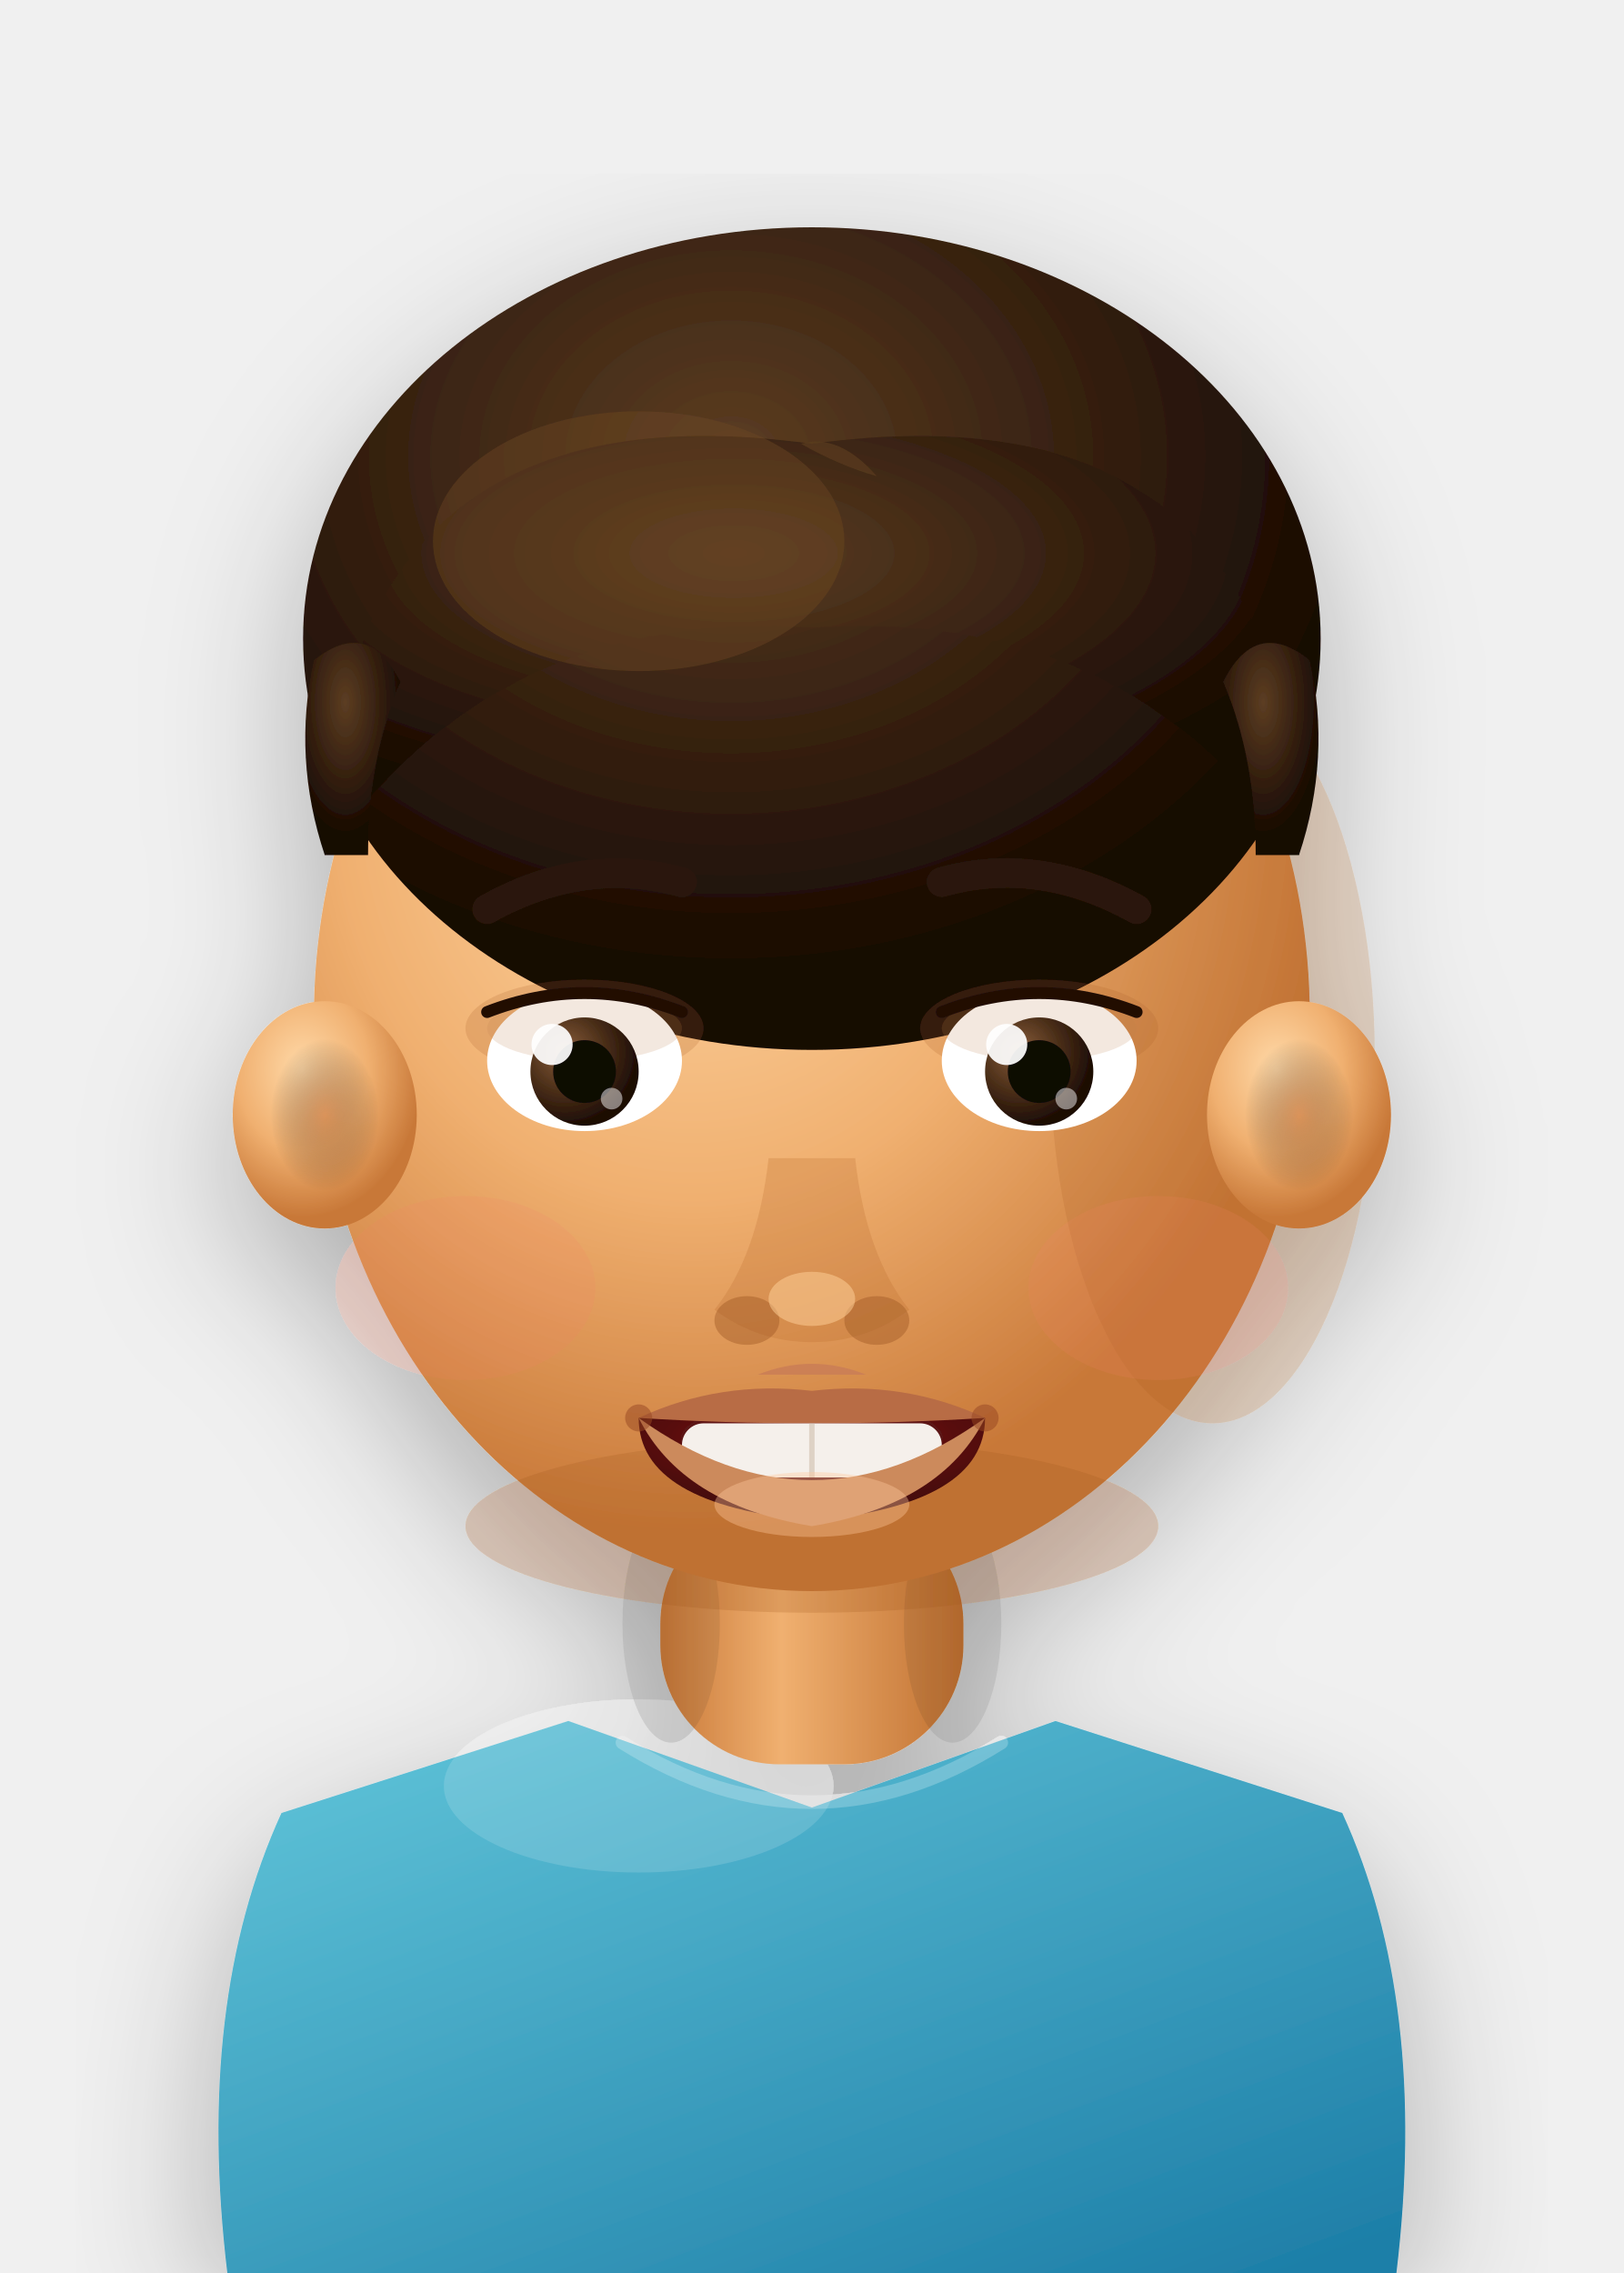
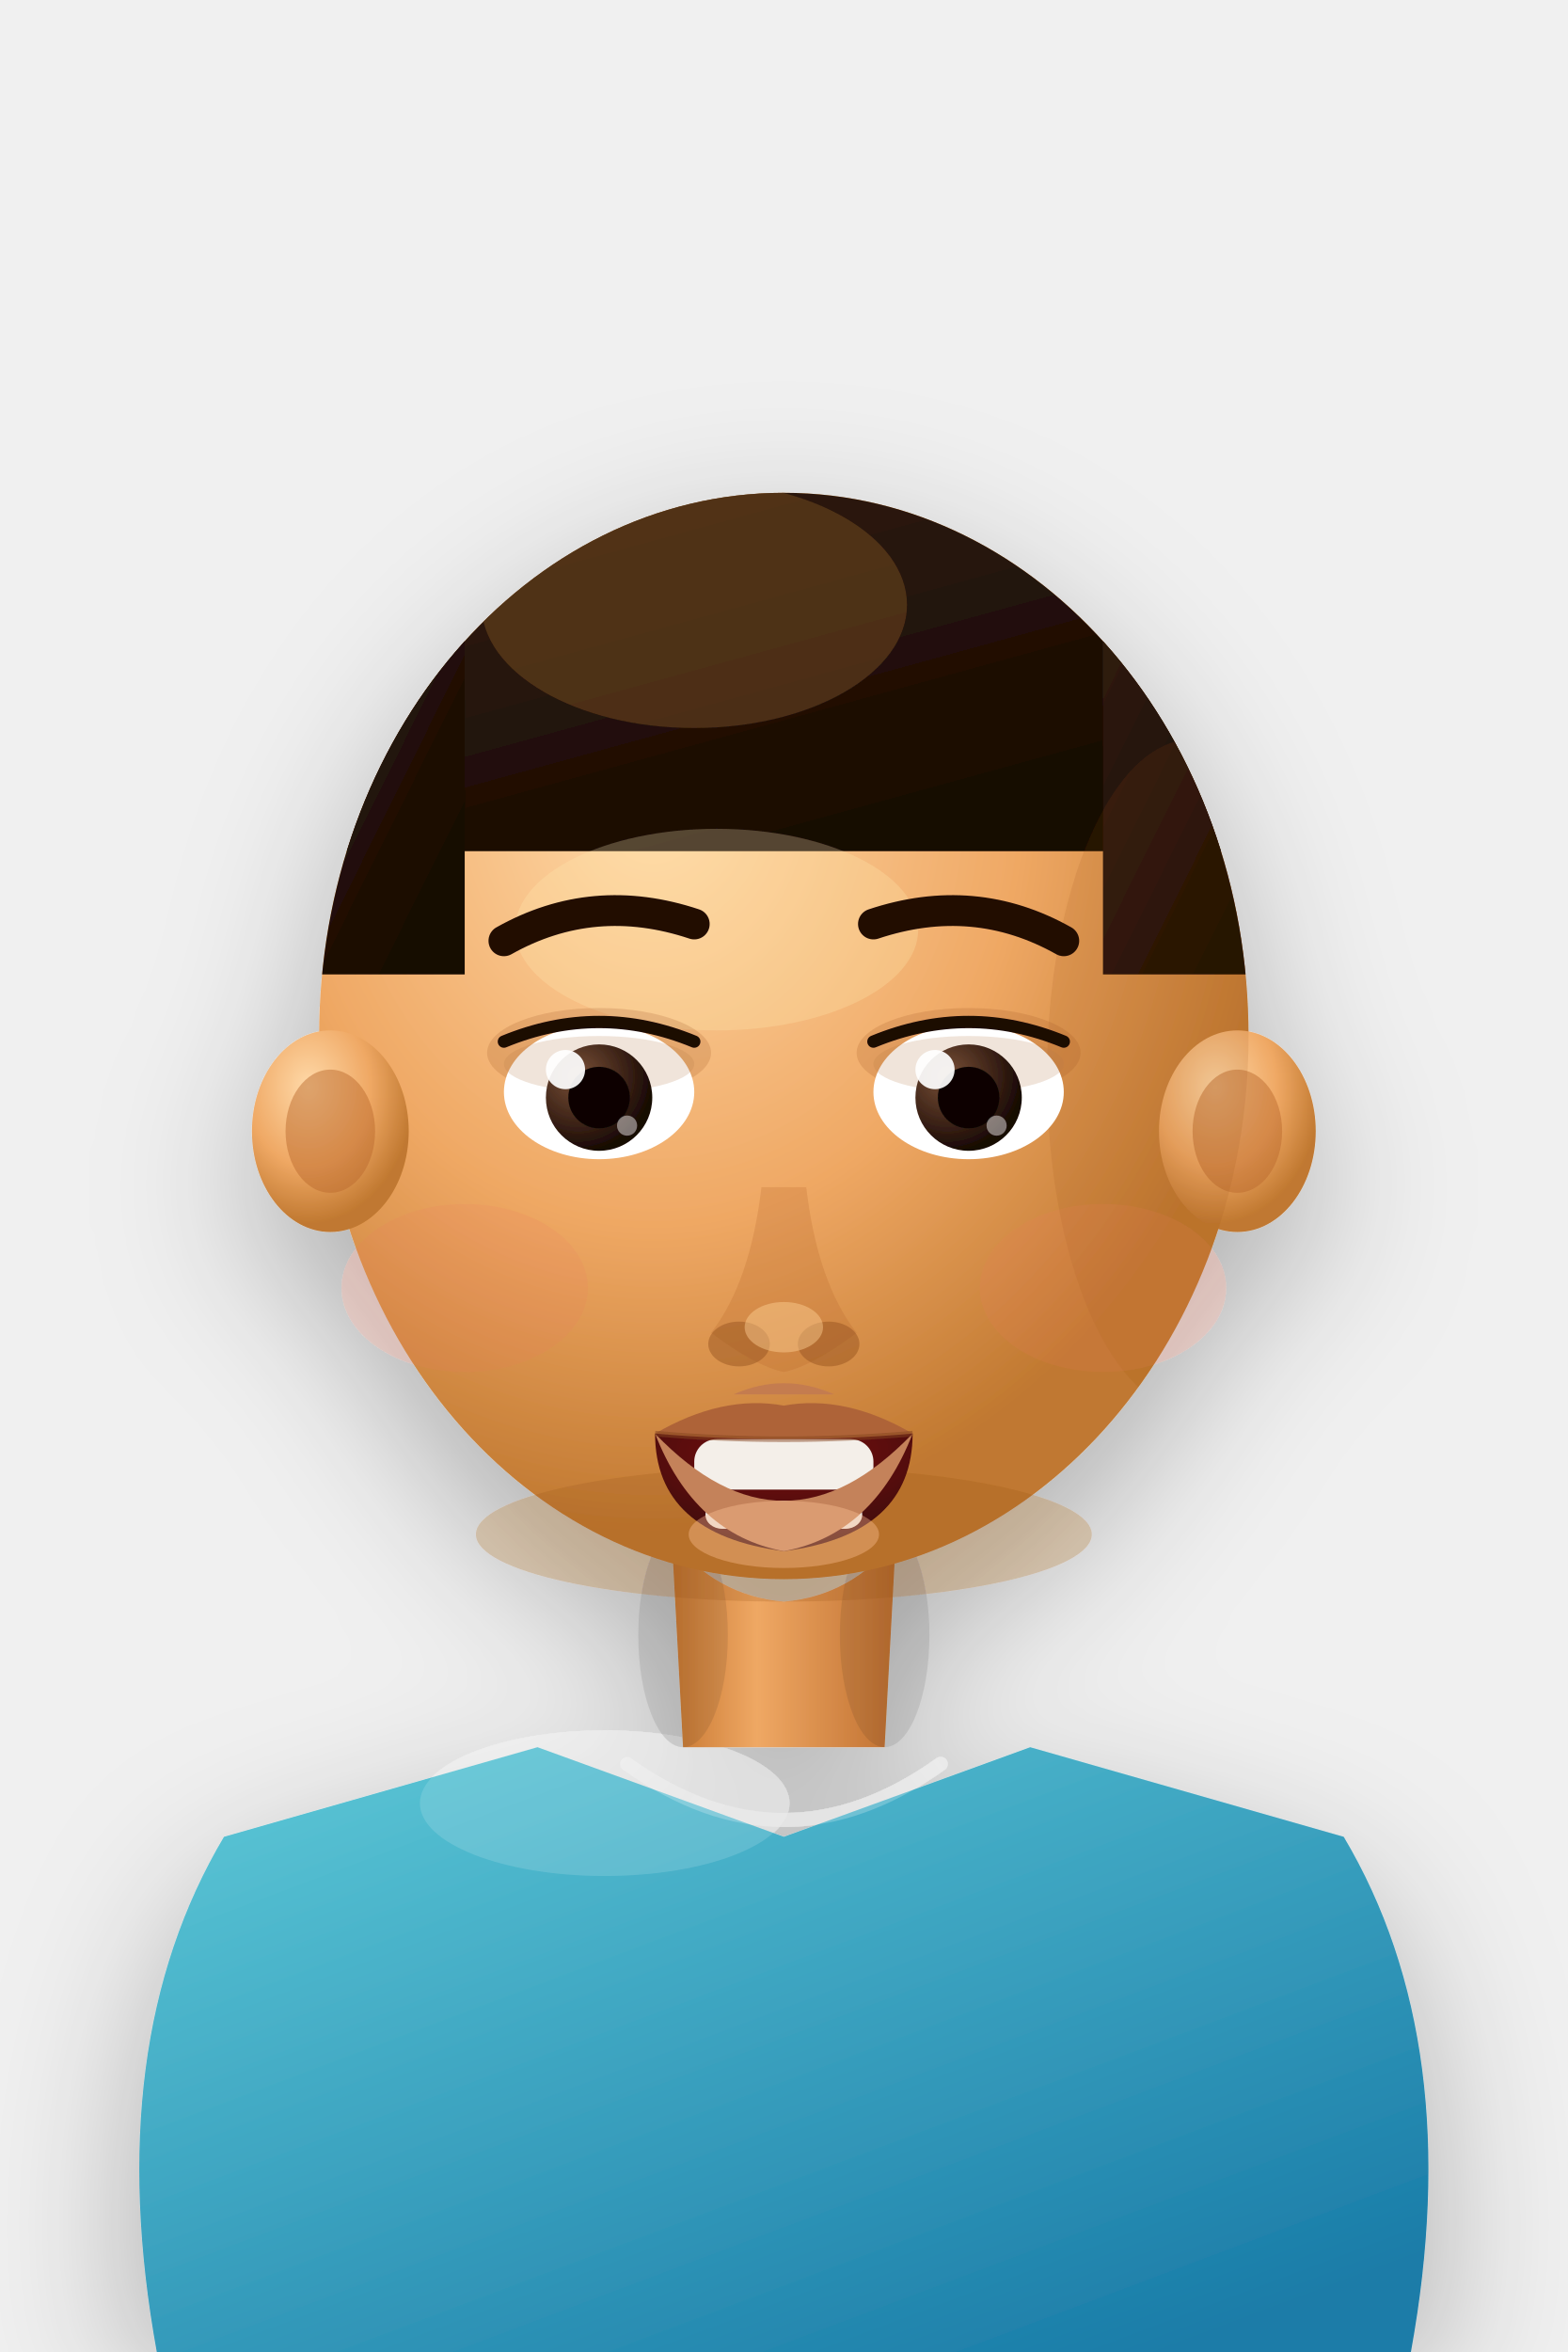
- <svg xmlns="http://www.w3.org/2000/svg" viewBox="0 0 300 420" fill="none">
+ <svg xmlns="http://www.w3.org/2000/svg" viewBox="0 0 280 420" fill="none">
  <defs>
-     <radialGradient id="sg" cx="38%" cy="30%" r="65%">
+     <radialGradient id="skin" cx="36%" cy="28%" r="68%">
      <stop offset="0%" stop-color="#FFD9A8" />
-       <stop offset="55%" stop-color="#F0B070" />
-       <stop offset="100%" stop-color="#C87838" />
+       <stop offset="58%" stop-color="#EFA864" />
+       <stop offset="100%" stop-color="#C07830" />
    </radialGradient>
-     <radialGradient id="hg" cx="42%" cy="28%" r="62%">
-       <stop offset="0%" stop-color="#5C3D22" />
-       <stop offset="100%" stop-color="#180A02" />
+     <linearGradient id="hair" x1="35%" y1="0%" x2="65%" y2="100%">
+       <stop offset="0%" stop-color="#4A3018" />
+       <stop offset="100%" stop-color="#160802" />
+     </linearGradient>
+     <linearGradient id="shirt" x1="0%" y1="0%" x2="80%" y2="100%">
+       <stop offset="0%" stop-color="#5ECAD8" />
+       <stop offset="100%" stop-color="#1A7CA8" />
+     </linearGradient>
+     <radialGradient id="iris" cx="30%" cy="30%" r="70%">
+       <stop offset="0%" stop-color="#7A5038" />
+       <stop offset="100%" stop-color="#190904" />
    </radialGradient>
-     <linearGradient id="shirt" x1="10%" y1="0%" x2="90%" y2="100%">
-       <stop offset="0%" stop-color="#5FC3D8" />
-       <stop offset="100%" stop-color="#1E7FA8" />
-     </linearGradient>
-     <radialGradient id="iris" cx="32%" cy="32%" r="68%">
-       <stop offset="0%" stop-color="#8B5E3C" />
-       <stop offset="55%" stop-color="#4A2E18" />
-       <stop offset="100%" stop-color="#1C0C04" />
-     </radialGradient>
-     <linearGradient id="nk" x1="0%" y1="0%" x2="100%" y2="0%">
-       <stop offset="0%" stop-color="#C87838" />
-       <stop offset="40%" stop-color="#F0B070" />
+     <linearGradient id="neck" x1="0%" y1="0%" x2="100%" y2="0%">
+       <stop offset="0%" stop-color="#C87832" />
+       <stop offset="38%" stop-color="#EFA864" />
      <stop offset="100%" stop-color="#C07030" />
    </linearGradient>
-     <radialGradient id="earIn" cx="50%" cy="50%" r="50%">
-       <stop offset="0%" stop-color="#C06830" stop-opacity="0.5" />
-       <stop offset="100%" stop-color="transparent" />
+     <radialGradient id="mouthIn" cx="50%" cy="15%" r="85%">
+       <stop offset="0%" stop-color="#7A1818" />
+       <stop offset="100%" stop-color="#380606" />
    </radialGradient>
-     <radialGradient id="mouthIn" cx="50%" cy="20%" r="80%">
-       <stop offset="0%" stop-color="#7A1A1A" />
-       <stop offset="100%" stop-color="#3A0808" />
-     </radialGradient>
+     <clipPath id="hclip">
+       <ellipse cx="140" cy="185" rx="83" ry="97" />
+     </clipPath>
    <filter id="drop" x="-12%" y="-5%" width="124%" height="118%">
      <feDropShadow dx="0" dy="10" stdDeviation="14" flood-color="rgba(0,0,0,0.28)" />
    </filter>
  </defs>
  <g filter="url(#drop)">
-     <ellipse cx="150" cy="418" rx="108" ry="22" fill="url(#shirt)" opacity="0.8" />
-     <path d="M42 420 Q36 370 52 335 L105 318 L150 334 L195 318 L248 335 Q264 370 258 420Z" fill="url(#shirt)" />
-     <ellipse cx="118" cy="330" rx="36" ry="16" fill="white" opacity="0.14" />
-     <path d="M115 322 Q150 344 185 322" stroke="rgba(255,255,255,0.22)" stroke-width="2.5" fill="none" stroke-linecap="round" />
-     <rect x="122" y="278" width="56" height="48" rx="22" fill="url(#nk)" />
-     <ellipse cx="124" cy="300" rx="9" ry="22" fill="rgba(0,0,0,0.08)" />
-     <ellipse cx="176" cy="300" rx="9" ry="22" fill="rgba(0,0,0,0.08)" />
-     <ellipse cx="150" cy="188" rx="92" ry="106" fill="url(#sg)" />
-     <ellipse cx="150" cy="282" rx="64" ry="16" fill="rgba(160,90,30,0.22)" />
-     <ellipse cx="224" cy="195" rx="30" ry="68" fill="rgba(160,85,25,0.16)" />
-     <ellipse cx="135" cy="132" rx="48" ry="34" fill="rgba(255,235,185,0.32)" />
-     <ellipse cx="60" cy="206" rx="17" ry="21" fill="url(#sg)" />
-     <ellipse cx="60" cy="206" rx="10" ry="14" fill="url(#earIn)" />
-     <ellipse cx="240" cy="206" rx="17" ry="21" fill="url(#sg)" />
-     <ellipse cx="240" cy="206" rx="10" ry="14" fill="url(#earIn)" />
-     <ellipse cx="150" cy="118" rx="94" ry="76" fill="url(#hg)" />
-     <path d="M60 158 Q62 70 150 82 Q238 70 240 158 Q208 112 150 116 Q92 112 60 158Z" fill="url(#hg)" />
-     <path d="M148 82 Q155 86 162 88 Q155 80 148 82Z" fill="rgba(90,60,30,0.7)" />
-     <ellipse cx="118" cy="100" rx="38" ry="24" fill="rgba(110,72,38,0.6)" opacity="0.7" />
-     <path d="M60 158 Q54 140 58 122 Q68 114 74 126 Q68 140 68 158Z" fill="url(#hg)" />
-     <path d="M240 158 Q246 140 242 122 Q232 114 226 126 Q232 140 232 158Z" fill="url(#hg)" />
-     <path d="M90 168 Q108 158 126 163" stroke="#2A1608" stroke-width="5.5" stroke-linecap="round" fill="none" />
-     <path d="M174 163 Q192 158 210 168" stroke="#2A1608" stroke-width="5.5" stroke-linecap="round" fill="none" />
-     <ellipse cx="108" cy="190" rx="22" ry="9" fill="rgba(170,95,40,0.2)" />
-     <ellipse cx="192" cy="190" rx="22" ry="9" fill="rgba(170,95,40,0.2)" />
-     <ellipse cx="108" cy="196" rx="18" ry="13" fill="white" />
-     <ellipse cx="192" cy="196" rx="18" ry="13" fill="white" />
-     <ellipse cx="108" cy="190" rx="18" ry="6" fill="rgba(190,130,80,0.18)" />
-     <ellipse cx="192" cy="190" rx="18" ry="6" fill="rgba(190,130,80,0.18)" />
-     <circle cx="108" cy="198" r="10" fill="url(#iris)" />
-     <circle cx="192" cy="198" r="10" fill="url(#iris)" />
-     <circle cx="108" cy="198" r="5.8" fill="#0E0806" />
-     <circle cx="192" cy="198" r="5.8" fill="#0E0806" />
-     <circle cx="102" cy="193" r="3.8" fill="white" opacity="0.92" />
-     <circle cx="186" cy="193" r="3.8" fill="white" opacity="0.92" />
-     <circle cx="113" cy="203" r="2" fill="white" opacity="0.48" />
-     <circle cx="197" cy="203" r="2" fill="white" opacity="0.48" />
-     <path d="M90 187 Q108 180 126 187" stroke="#200E06" stroke-width="2.2" fill="none" stroke-linecap="round" />
-     <path d="M174 187 Q192 180 210 187" stroke="#200E06" stroke-width="2.2" fill="none" stroke-linecap="round" />
-     <path d="M142 214 Q140 232 132 242 Q140 248 150 248 Q160 248 168 242 Q160 232 158 214" fill="rgba(185,105,45,0.24)" />
-     <ellipse cx="138" cy="244" rx="6" ry="4.5" fill="rgba(150,80,30,0.38)" />
-     <ellipse cx="162" cy="244" rx="6" ry="4.5" fill="rgba(150,80,30,0.38)" />
-     <ellipse cx="150" cy="240" rx="8" ry="5" fill="rgba(255,210,155,0.5)" />
-     <ellipse cx="86" cy="238" rx="24" ry="17" fill="rgba(238,130,100,0.16)" />
-     <ellipse cx="214" cy="238" rx="24" ry="17" fill="rgba(238,130,100,0.16)" />
-     <path d="M118 262 Q133 255 150 257 Q167 255 182 262 Q170 266 150 266 Q130 266 118 262Z" fill="#B86C44" />
-     <path d="M140 254 Q150 250 160 254" fill="#CC8055" />
-     <path d="M118 262 Q150 264 182 262 Q182 278 150 281 Q118 278 118 262Z" fill="url(#mouthIn)" />
-     <rect x="126" y="263" width="48" height="10" rx="4" fill="#F5F0EB" />
-     <line x1="150" y1="263" x2="150" y2="273" stroke="rgba(200,180,160,0.5)" stroke-width="1" />
-     <path d="M118 262 Q150 285 182 262 Q174 278 150 282 Q126 278 118 262Z" fill="#CC8A5C" />
-     <ellipse cx="150" cy="278" rx="18" ry="6" fill="rgba(255,200,155,0.38)" />
-     <circle cx="118" cy="262" r="2.5" fill="rgba(150,70,35,0.5)" />
-     <circle cx="182" cy="262" r="2.5" fill="rgba(150,70,35,0.5)" />
+     <path d="M28 420 Q18 365 40 328 L96 312 L140 328 L184 312 L240 328 Q262 365 252 420Z" fill="url(#shirt)" />
+     <ellipse cx="108" cy="322" rx="33" ry="13" fill="white" opacity="0.14" />
+     <path d="M112 315 Q140 335 168 315" stroke="rgba(255,255,255,0.22)" stroke-width="2.5" fill="none" stroke-linecap="round" />
+     <path d="M120 275 L122 312 L158 312 L160 275 Q152 285 140 286 Q128 285 120 275Z" fill="url(#neck)" />
+     <ellipse cx="122" cy="292" rx="8" ry="20" fill="rgba(0,0,0,0.09)" />
+     <ellipse cx="158" cy="292" rx="8" ry="20" fill="rgba(0,0,0,0.09)" />
+     <ellipse cx="140" cy="185" rx="83" ry="97" fill="url(#skin)" />
+     <g clip-path="url(#hclip)">
+       <rect x="57" y="0" width="166" height="152" fill="url(#hair)" />
+       <rect x="57" y="0" width="26" height="174" fill="url(#hair)" />
+       <rect x="197" y="0" width="26" height="174" fill="url(#hair)" />
+       <ellipse cx="124" cy="108" rx="38" ry="22" fill="rgba(105,68,32,0.6)" />
+     </g>
+     <ellipse cx="59" cy="202" rx="14" ry="18" fill="url(#skin)" />
+     <ellipse cx="59" cy="202" rx="8" ry="11" fill="rgba(185,105,45,0.48)" />
+     <ellipse cx="221" cy="202" rx="14" ry="18" fill="url(#skin)" />
+     <ellipse cx="221" cy="202" rx="8" ry="11" fill="rgba(185,105,45,0.48)" />
+     <ellipse cx="213" cy="192" rx="26" ry="60" fill="rgba(155,80,22,0.14)" clip-path="url(#hclip)" />
+     <ellipse cx="128" cy="166" rx="36" ry="18" fill="rgba(255,235,180,0.26)" clip-path="url(#hclip)" />
+     <ellipse cx="140" cy="274" rx="55" ry="12" fill="rgba(150,85,24,0.22)" />
+     <path d="M90 168 Q106 159 124 165" stroke="#220C04" stroke-width="5.5" stroke-linecap="round" fill="none" />
+     <path d="M156 165 Q174 159 190 168" stroke="#220C04" stroke-width="5.5" stroke-linecap="round" fill="none" />
+     <ellipse cx="107" cy="188" rx="20" ry="8" fill="rgba(162,88,36,0.2)" />
+     <ellipse cx="173" cy="188" rx="20" ry="8" fill="rgba(162,88,36,0.2)" />
+     <ellipse cx="107" cy="195" rx="17" ry="12" fill="white" />
+     <ellipse cx="173" cy="195" rx="17" ry="12" fill="white" />
+     <ellipse cx="107" cy="190" rx="17" ry="5" fill="rgba(182,120,72,0.2)" />
+     <ellipse cx="173" cy="190" rx="17" ry="5" fill="rgba(182,120,72,0.2)" />
+     <circle cx="107" cy="196" r="9.5" fill="url(#iris)" />
+     <circle cx="173" cy="196" r="9.5" fill="url(#iris)" />
+     <circle cx="107" cy="196" r="5.5" fill="#0C0604" />
+     <circle cx="173" cy="196" r="5.5" fill="#0C0604" />
+     <circle cx="101" cy="191" r="3.5" fill="white" opacity="0.92" />
+     <circle cx="167" cy="191" r="3.5" fill="white" opacity="0.92" />
+     <circle cx="112" cy="201" r="1.8" fill="white" opacity="0.45" />
+     <circle cx="178" cy="201" r="1.8" fill="white" opacity="0.45" />
+     <path d="M90 186 Q107 179 124 186" stroke="#1C0804" stroke-width="2.2" fill="none" stroke-linecap="round" />
+     <path d="M156 186 Q173 179 190 186" stroke="#1C0804" stroke-width="2.2" fill="none" stroke-linecap="round" />
+     <path d="M136 212 Q134 229 127 238 Q135 244 140 245 Q145 244 153 238 Q146 229 144 212" fill="rgba(178,98,40,0.22)" />
+     <ellipse cx="132" cy="240" rx="5.5" ry="4" fill="rgba(142,75,26,0.42)" />
+     <ellipse cx="148" cy="240" rx="5.5" ry="4" fill="rgba(142,75,26,0.42)" />
+     <ellipse cx="140" cy="237" rx="7" ry="4.5" fill="rgba(255,210,150,0.44)" />
+     <ellipse cx="83" cy="230" rx="22" ry="15" fill="rgba(234,124,94,0.15)" />
+     <ellipse cx="197" cy="230" rx="22" ry="15" fill="rgba(234,124,94,0.15)" />
+     <path d="M117 256 Q129 249 140 251 Q151 249 163 256 Q153 261 140 261 Q127 261 117 256Z" fill="#AE6438" />
+     <path d="M131 249 Q140 245 149 249" fill="#C47C50" />
+     <path d="M117 256 Q140 258 163 256 Q163 274 140 277 Q117 274 117 256Z" fill="url(#mouthIn)" />
+     <rect x="124" y="257" width="32" height="9" rx="4" fill="#F4EFE9" />
+     <rect x="126" y="268" width="28" height="5" rx="3" fill="#EAE4DE" />
+     <path d="M117 256 Q140 280 163 256 Q156 274 140 277 Q124 274 117 256Z" fill="#C4825A" />
+     <ellipse cx="140" cy="274" rx="17" ry="6" fill="rgba(255,195,150,0.38)" />
+     <path d="M117 256 Q140 258 163 256" stroke="rgba(135,68,32,0.5)" stroke-width="1" fill="none" />
  </g>
</svg>
